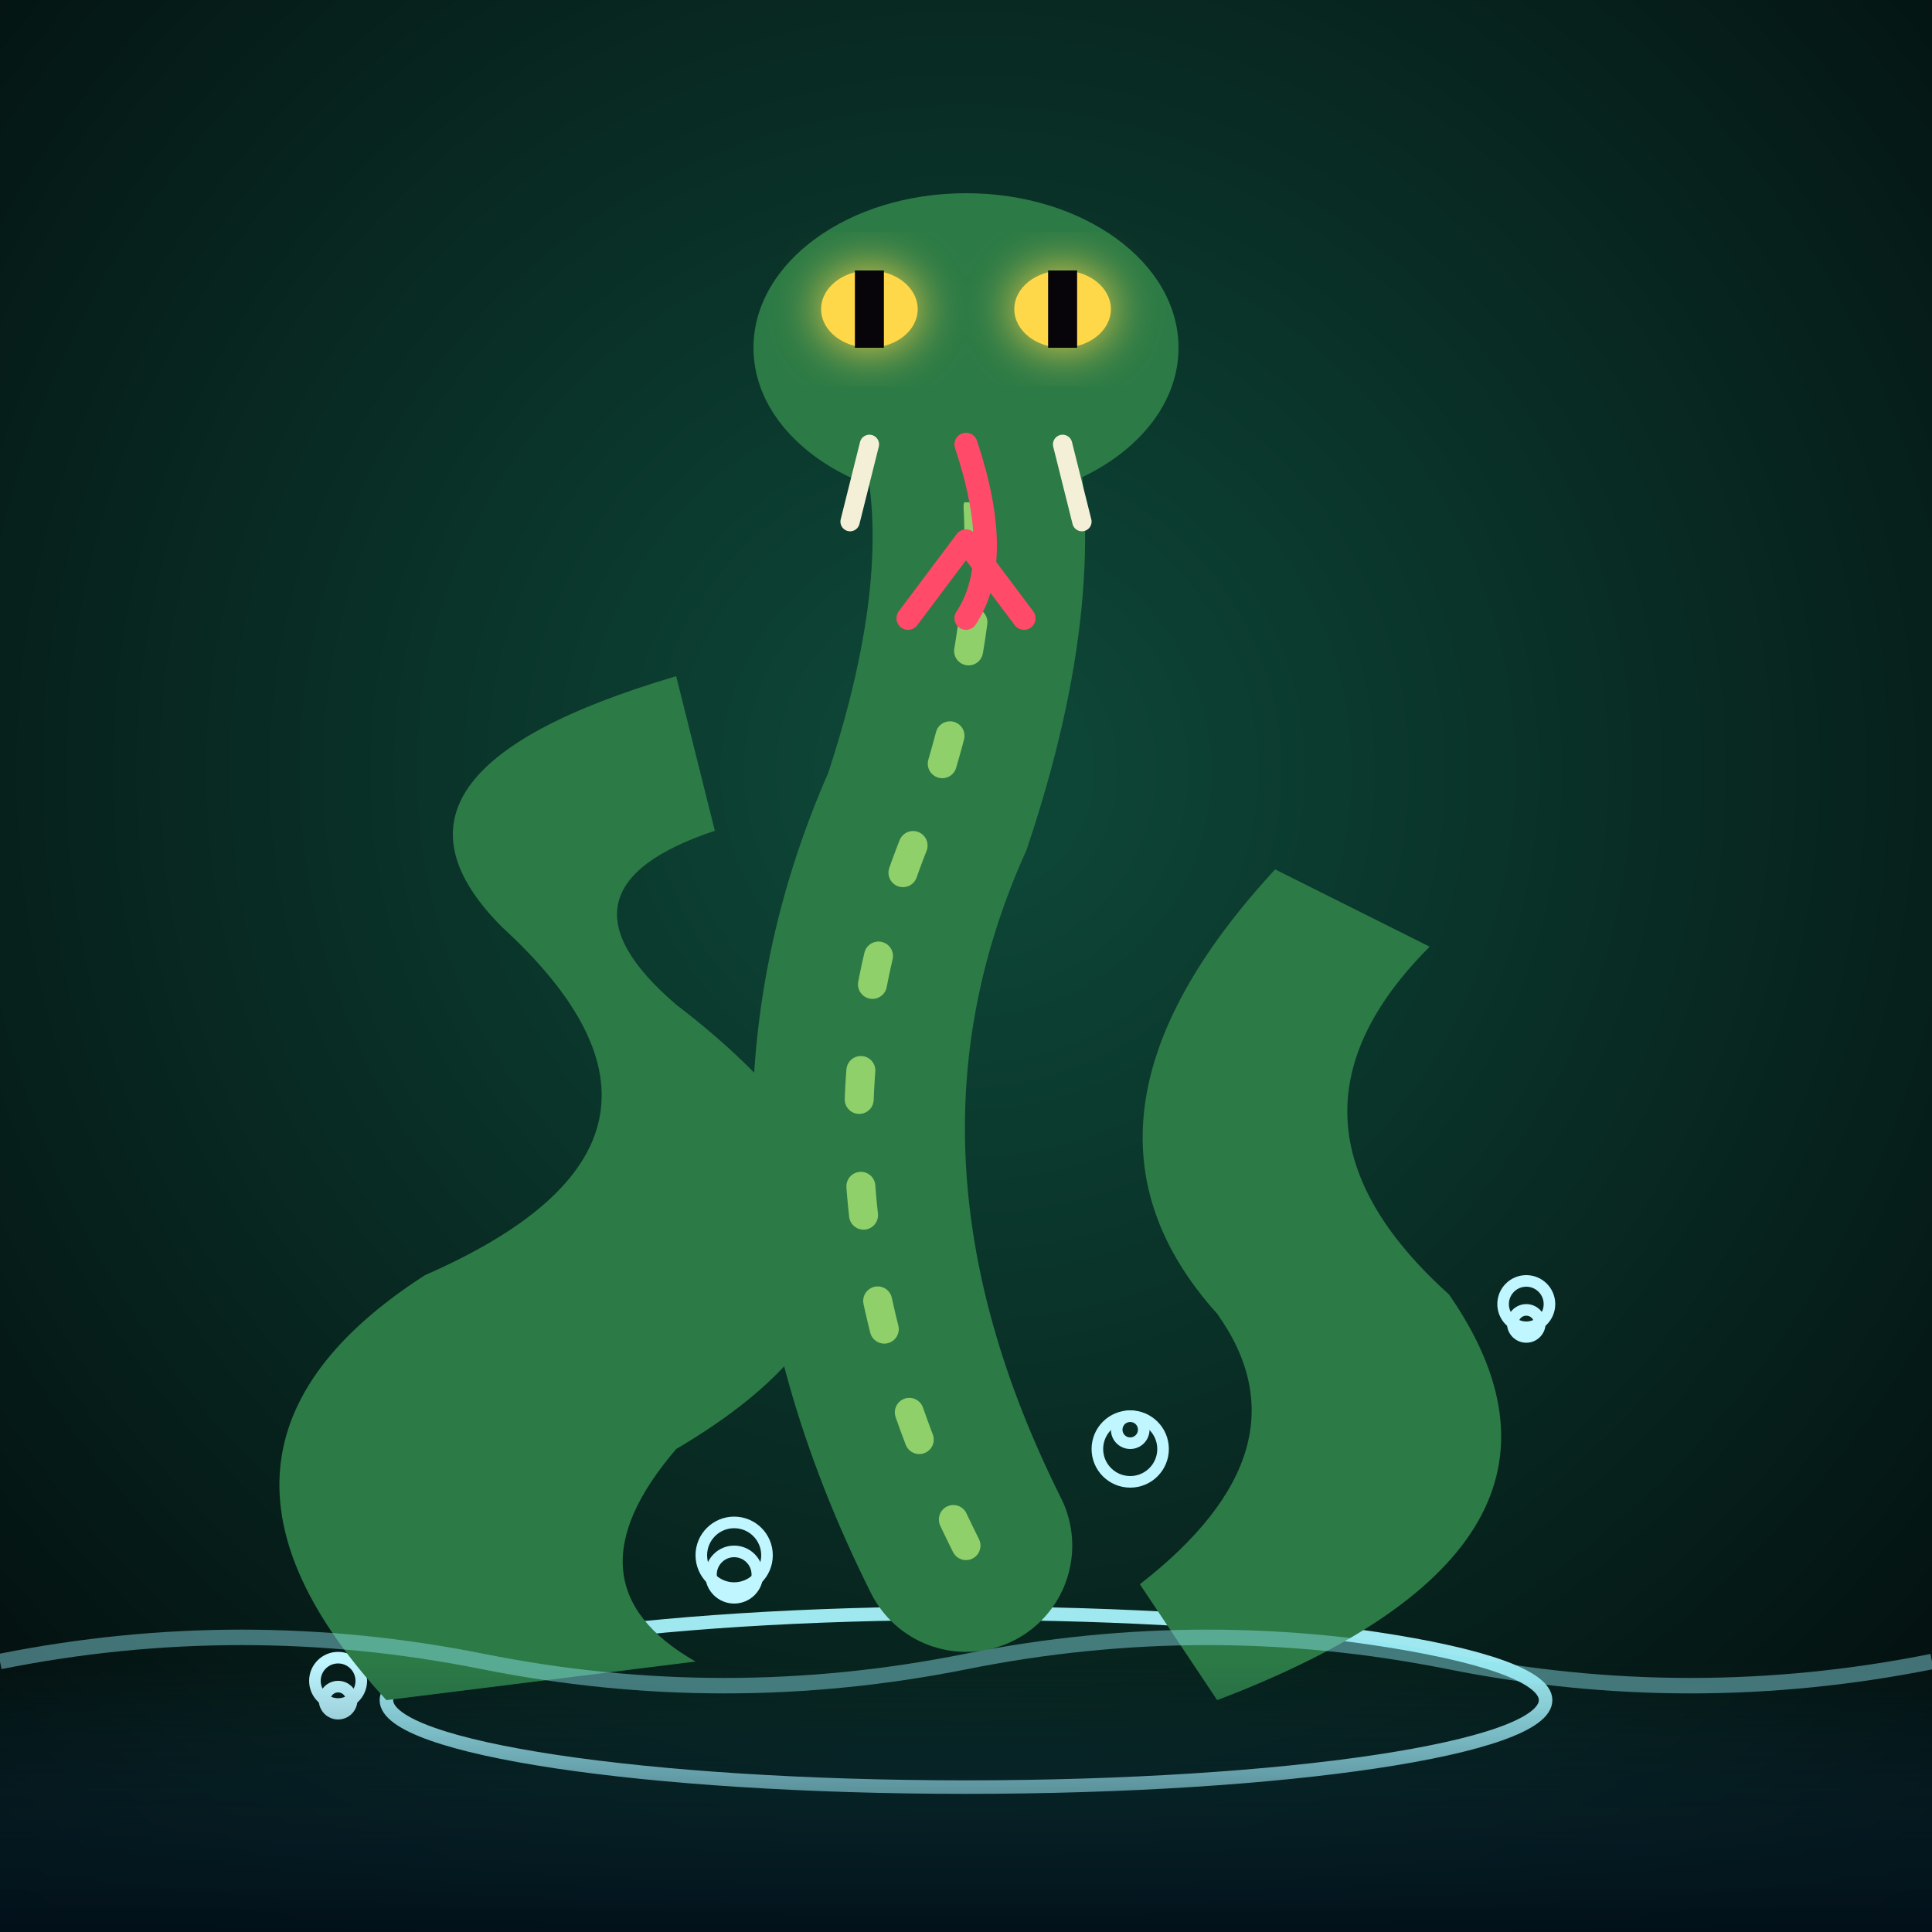
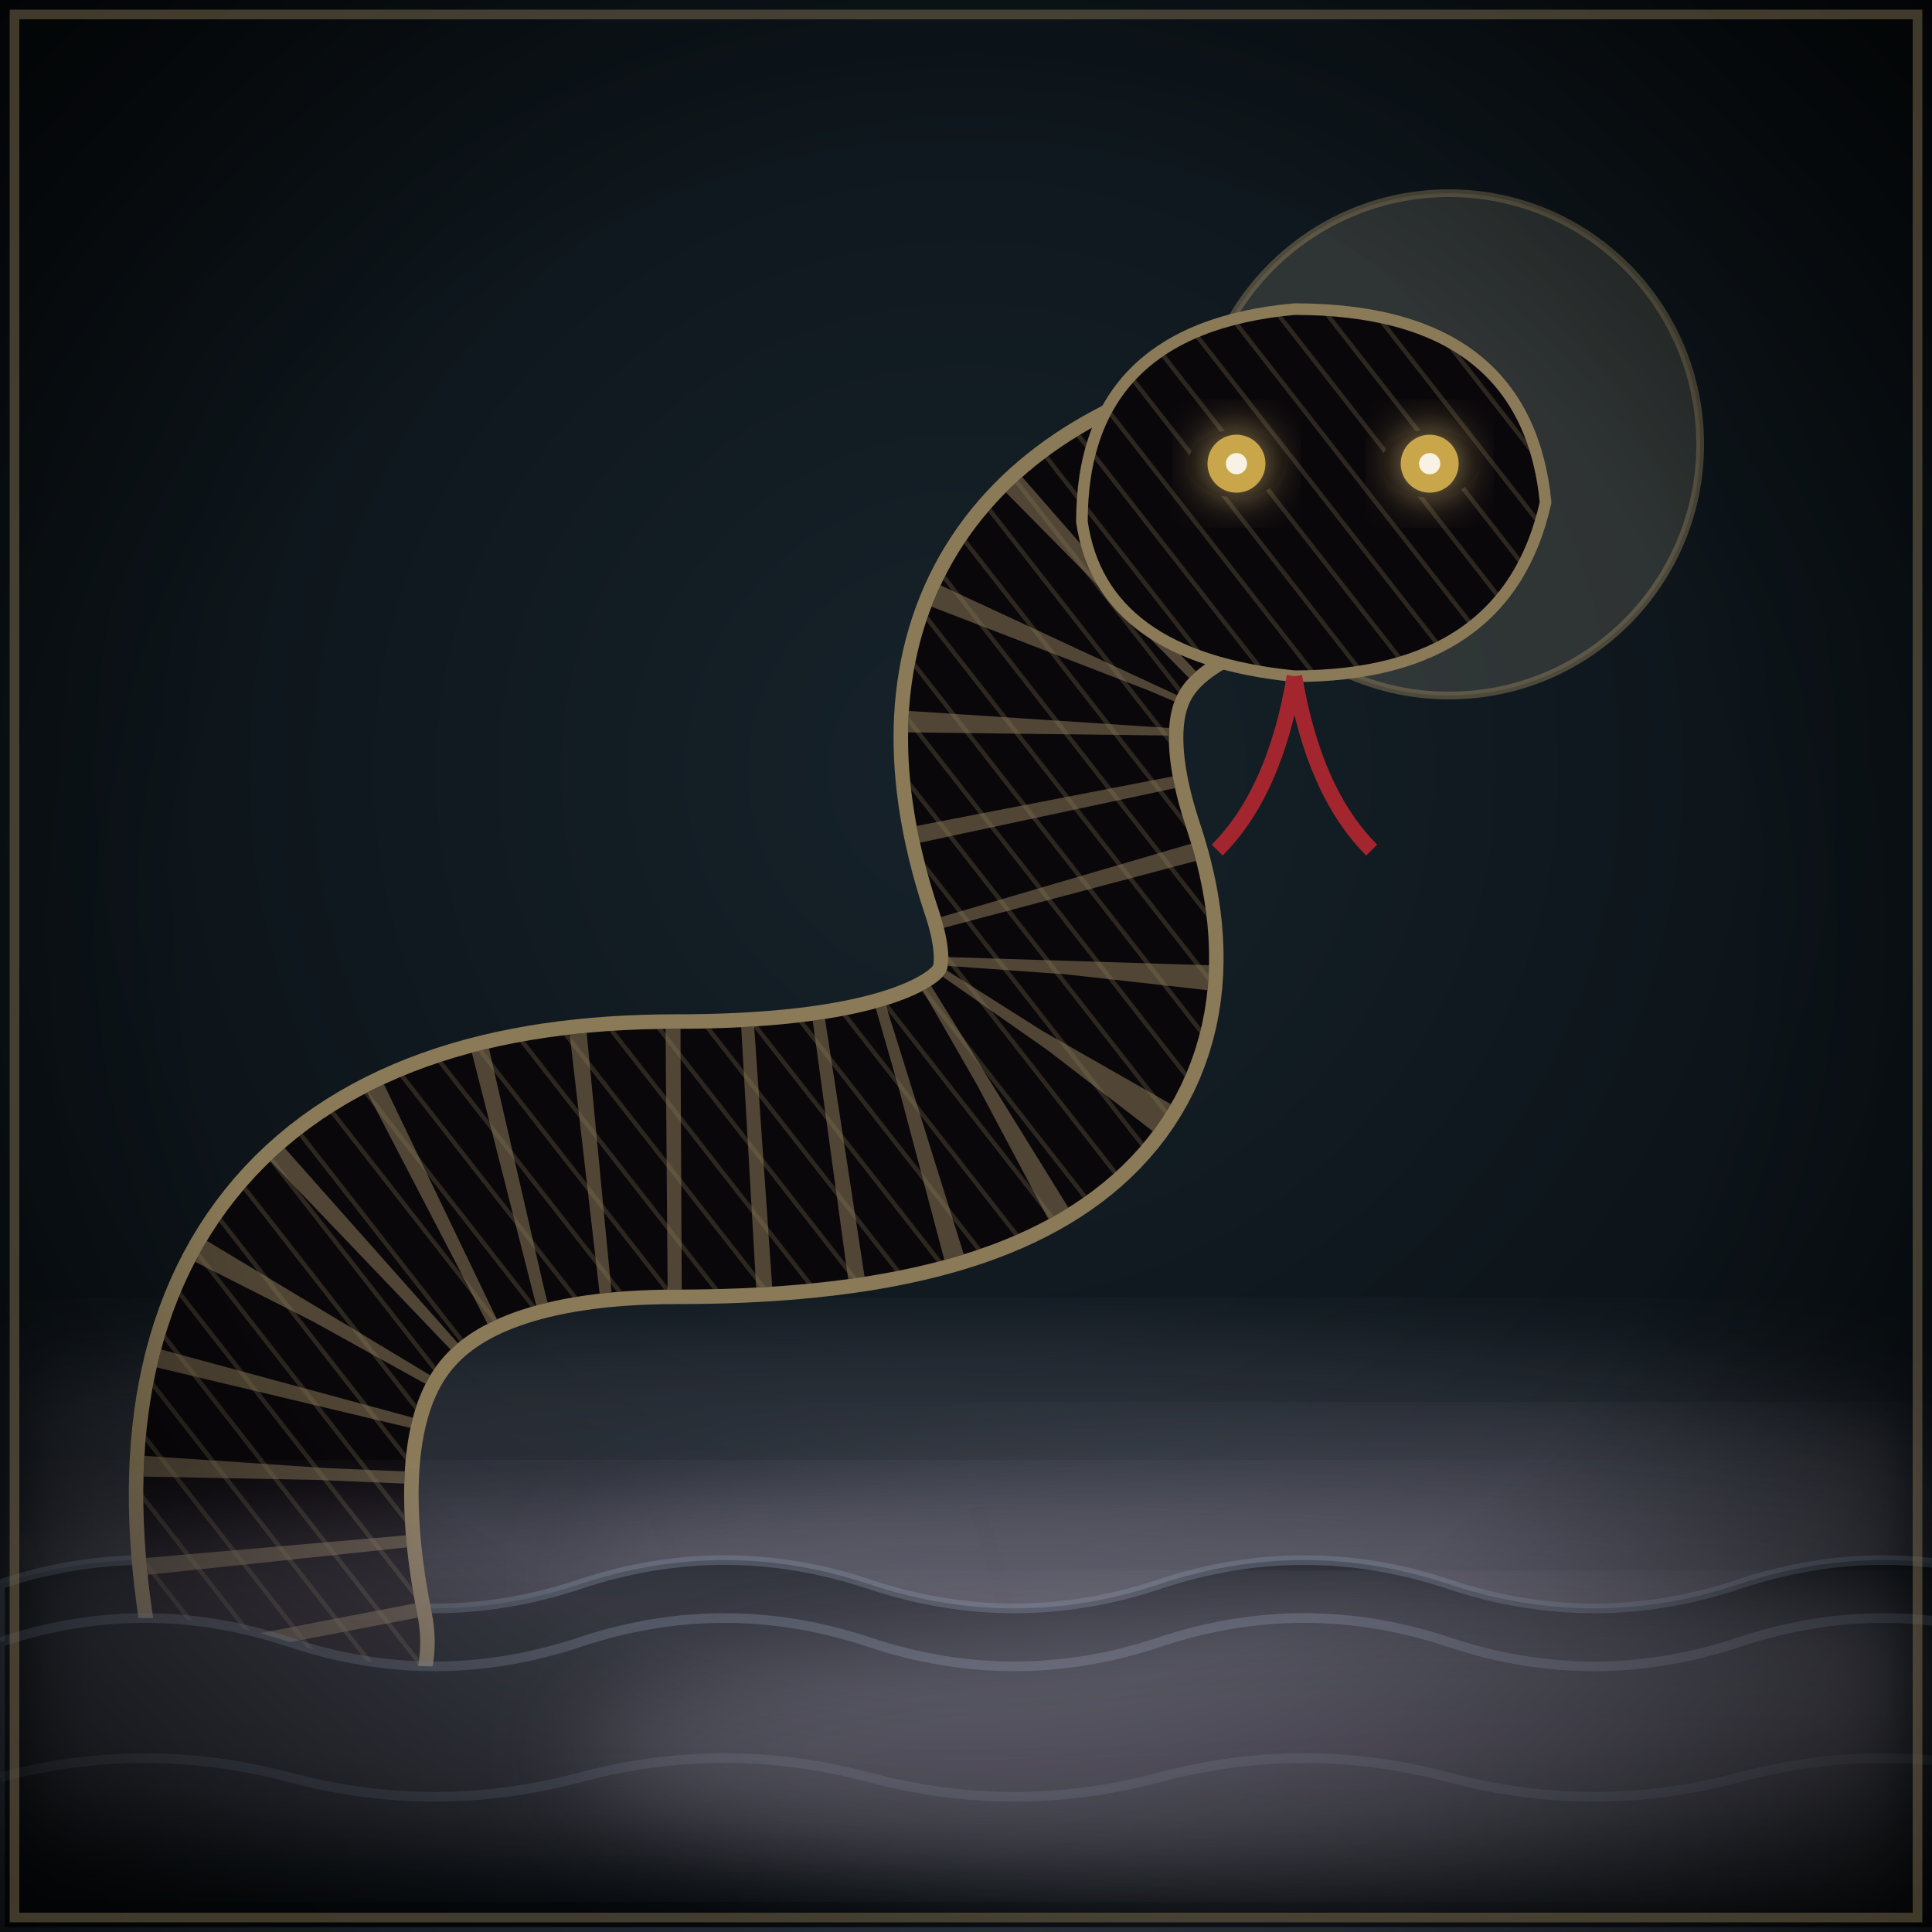
<svg xmlns="http://www.w3.org/2000/svg" viewBox="0 0 200 200">
+   <style>
+ .br{animation:br 5.5s ease-in-out infinite;transform-box:fill-box;transform-origin:50% 100%}
+ .bob{animation:bob 6s ease-in-out infinite;transform-box:fill-box;transform-origin:center}
+ .eye{animation:eye 4.2s ease-in-out infinite}
+ .eye2{animation:eye 3.1s ease-in-out -1.2s infinite}
+ .fl{animation:fl 2.6s ease-in-out infinite;transform-box:fill-box;transform-origin:50% 100%}
+ .dr{animation:dr 16s ease-in-out infinite alternate}
+ .dr2{animation:dr 22s ease-in-out -6s infinite alternate-reverse}
+ .sp{animation:sp 7s linear infinite}
+ .sp2{animation:sp 9s linear -3s infinite}
+ .sw{animation:sw 7s ease-in-out infinite;transform-box:fill-box;transform-origin:50% 100%}
+ .pl{animation:pl 3.4s ease-in-out infinite}
+ @keyframes br{50%{transform:translateY(-2px) scaleY(1.014)}}
+ @keyframes bob{50%{transform:translateY(-3px)}}
+ @keyframes eye{0%,100%{opacity:.5}50%{opacity:1}}
+ @keyframes fl{0%,100%{transform:scaleY(1) skewX(0)}30%{transform:scaleY(1.12) skewX(2deg)}60%{transform:scaleY(.94) skewX(-2deg)}}
+ @keyframes dr{to{transform:translateX(26px)}}
+ @keyframes sp{0%{transform:translateY(0);opacity:0}15%{opacity:.7}100%{transform:translateY(-60px);opacity:0}}
+ @keyframes sw{50%{transform:rotate(1.6deg)}}
+ @keyframes pl{50%{opacity:.35}}
+ @media(prefers-reduced-motion:reduce){*{animation:none!important}}
+ </style>
  <defs>
-     <radialGradient id="bg" cx="50%" cy="40%" r="78%">
-       <stop offset="0" stop-color="#0e4a3a" />
-       <stop offset="1" stop-color="#02090a" />
+     <radialGradient id="bg" cx="50%" cy="40%" r="80%">
+       <stop offset="0" stop-color="#16222a" />
+       <stop offset="1" stop-color="#05090c" />
    </radialGradient>
-     <linearGradient id="water" x1="0" y1="0" x2="0" y2="1">
-       <stop offset="0" stop-color="#0d3a4a" stop-opacity=".0" />
-       <stop offset="1" stop-color="#02101a" stop-opacity=".92" />
+     <linearGradient id="mi" x1="0" y1="0" x2="0" y2="1">
+       <stop offset="0" stop-color="#9a92a6" stop-opacity="0" />
+       <stop offset="1" stop-color="#9a92a6" stop-opacity=".42" />
    </linearGradient>
-     <filter id="glow" x="-50%" y="-50%" width="200%" height="200%">
-       <feGaussianBlur stdDeviation="2.5" result="b" />
+     <radialGradient id="vg" cx="50%" cy="48%" r="72%">
+       <stop offset=".55" stop-color="#000" stop-opacity="0" />
+       <stop offset="1" stop-color="#000" stop-opacity=".78" />
+     </radialGradient>
+     <pattern id="ht" width="4" height="4" patternUnits="userSpaceOnUse" patternTransform="rotate(38)">
+       <line x1="0" y1="0" x2="0" y2="4" stroke="#000" stroke-opacity=".38" stroke-width="1" />
+     </pattern>
+     <pattern id="hd" width="4" height="4" patternUnits="userSpaceOnUse" patternTransform="rotate(-38)">
+       <line x1="0" y1="0" x2="0" y2="4" stroke="#8a7a58" stroke-opacity=".28" stroke-width=".9" />
+     </pattern>
+     <filter id="gl" x="-60%" y="-60%" width="220%" height="220%">
+       <feGaussianBlur stdDeviation="2.4" result="b" />
      <feMerge>
        <feMergeNode in="b" />
        <feMergeNode in="SourceGraphic" />
      </feMerge>
    </filter>
-     <filter id="soft">
-       <feGaussianBlur stdDeviation="6" />
+     <filter id="bl">
+       <feGaussianBlur stdDeviation="5" />
    </filter>
  </defs>
-   <style>
- .bob{animation:bob 4s ease-in-out infinite}
- .blink{animation:blink 5s infinite;transform-box:fill-box;transform-origin:center}
- .fl{animation:fl 3s ease-in-out infinite}
- .pulse{animation:pulse 2.4s ease-in-out infinite;transform-box:fill-box;transform-origin:center}
- .rise{animation:rise 4.5s linear infinite}
- .rip{animation:rip 3.2s ease-out infinite;transform-box:fill-box;transform-origin:center}
- .tongue{animation:tongue 2.2s ease-in-out infinite;transform-box:fill-box;transform-origin:0 50%}
- .sway{animation:sway 5s ease-in-out infinite;transform-box:fill-box;transform-origin:50% 100%}
- @keyframes bob{50%{transform:translateY(-3px)}}
- @keyframes blink{0%,92%,100%{transform:scaleY(1)}95%{transform:scaleY(.1)}}
- @keyframes fl{50%{opacity:.35}}
- @keyframes pulse{50%{transform:scale(1.1);opacity:.75}}
- @keyframes rise{0%{transform:translateY(0);opacity:0}15%{opacity:.9}100%{transform:translateY(-80px);opacity:0}}
- @keyframes rip{0%{transform:scale(.4);opacity:.8}100%{transform:scale(1.5);opacity:0}}
- @keyframes tongue{0%,70%,100%{transform:scaleX(.2);opacity:0}78%,92%{transform:scaleX(1);opacity:1}}
- @keyframes sway{50%{transform:rotate(3deg)}}
- @media(prefers-reduced-motion:reduce){*{animation:none!important}}
- </style>
  <rect width="200" height="200" fill="url(#bg)" />
-   <circle class="rise" cx="35" cy="176" r="1.4" fill="none" stroke="#bff6ff" stroke-width="1.2" style="animation-delay:0.0s" />
-   <circle class="rise" cx="76" cy="163" r="2.4" fill="none" stroke="#bff6ff" stroke-width="1.2" style="animation-delay:3.7s" />
-   <circle class="rise" cx="117" cy="150" r="3.4" fill="none" stroke="#bff6ff" stroke-width="1.2" style="animation-delay:2.9s" />
-   <circle class="rise" cx="158" cy="137" r="1.4" fill="none" stroke="#bff6ff" stroke-width="1.2" style="animation-delay:2.1s" />
-   <circle class="rise" cx="35" cy="174" r="2.4" fill="none" stroke="#bff6ff" stroke-width="1.2" style="animation-delay:1.3s" />
-   <circle class="rise" cx="76" cy="161" r="3.4" fill="none" stroke="#bff6ff" stroke-width="1.2" style="animation-delay:0.5s" />
-   <circle class="rise" cx="117" cy="148" r="1.4" fill="none" stroke="#bff6ff" stroke-width="1.2" style="animation-delay:4.2s" />
-   <circle class="rise" cx="158" cy="135" r="2.4" fill="none" stroke="#bff6ff" stroke-width="1.2" style="animation-delay:3.4s" />
-   <ellipse class="rip" cx="100" cy="176" rx="60" ry="9" fill="none" stroke="#9fe8f0" stroke-width="1.4" />
-   <g class="bob">
-     <path d="M40 176 Q16 150 44 132 Q76 118 52 96 Q36 80 70 70 L74 86 Q56 92 70 104 Q104 130 70 150 Q58 164 72 172Z" fill="#2c7a46" />
-     <path d="M126 176 Q168 160 150 134 Q130 116 148 98 L132 90 Q108 116 126 136 Q136 150 118 164Z" fill="#2c7a46" />
-     <path d="M100 160 Q80 120 96 84 Q104 60 100 44" stroke="#2c7a46" stroke-width="22" fill="none" stroke-linecap="round" />
-     <path d="M100 160 Q80 120 96 84 Q104 60 100 44" stroke="#8fd06a" stroke-width="3" fill="none" stroke-dasharray="3 9" stroke-linecap="round" />
-     <ellipse cx="100" cy="36" rx="22" ry="16" fill="#2c7a46" />
-     <g class="blink" filter="url(#glow)">
-       <ellipse cx="90" cy="32" rx="5" ry="4" fill="#ffd84a" />
-       <ellipse cx="110" cy="32" rx="5" ry="4" fill="#ffd84a" />
+   <circle cx="150" cy="46" r="26" fill="#d8cfae" opacity="0.16" />
+   <circle cx="150" cy="46" r="26" fill="none" stroke="#8a7a58" stroke-opacity=".5" stroke-width=".8" />
+   <path d="M6 200 Q9 175.4 2 159" stroke="#0c1317" stroke-width="1.6" fill="none" />
+   <path d="M17 200 Q20 184.4 21 174" stroke="#0c1317" stroke-width="1.6" fill="none" />
+   <path d="M28 200 Q31 179.6 28 166" stroke="#0c1317" stroke-width="1.6" fill="none" />
+   <path d="M39 200 Q42 174.8 35 158" stroke="#0c1317" stroke-width="1.6" fill="none" />
+   <path d="M50 200 Q53 183.8 54 173" stroke="#0c1317" stroke-width="1.6" fill="none" />
+   <path d="M61 200 Q64 179.0 61 165" stroke="#0c1317" stroke-width="1.6" fill="none" />
+   <path d="M72 200 Q75 174.2 68 157" stroke="#0c1317" stroke-width="1.6" fill="none" />
+   <path d="M83 200 Q86 183.2 87 172" stroke="#0c1317" stroke-width="1.6" fill="none" />
+   <path d="M94 200 Q97 178.4 94 164" stroke="#0c1317" stroke-width="1.6" fill="none" />
+   <path d="M105 200 Q108 173.6 101 156" stroke="#0c1317" stroke-width="1.6" fill="none" />
+   <path d="M116 200 Q119 182.6 120 171" stroke="#0c1317" stroke-width="1.6" fill="none" />
+   <path d="M127 200 Q130 177.8 127 163" stroke="#0c1317" stroke-width="1.6" fill="none" />
+   <path d="M138 200 Q141 186.8 134 178" stroke="#0c1317" stroke-width="1.6" fill="none" />
+   <path d="M149 200 Q152 182.0 153 170" stroke="#0c1317" stroke-width="1.6" fill="none" />
+   <path d="M160 200 Q163 177.2 160 162" stroke="#0c1317" stroke-width="1.6" fill="none" />
+   <path d="M171 200 Q174 186.2 167 177" stroke="#0c1317" stroke-width="1.6" fill="none" />
+   <path d="M182 200 Q185 181.4 186 169" stroke="#0c1317" stroke-width="1.6" fill="none" />
+   <path d="M193 200 Q196 176.6 193 161" stroke="#0c1317" stroke-width="1.6" fill="none" />
+   <g class="dr2">
+     <ellipse cx="90" cy="156" rx="130" ry="18.0" fill="#9a92a6" opacity="0.193" filter="url(#bl)" />
+     <ellipse cx="150" cy="163.2" rx="90" ry="15.0" fill="#b0a8bb" opacity="0.165" filter="url(#bl)" />
+   </g>
+   <path d="M0 164 q15 -5 30 0 t30 0 t30 0 t30 0 t30 0 t30 0 t30 0 V200 H0Z" fill="#070d11" stroke="#7d93a6" stroke-opacity=".35" stroke-width="1" />
+   <path d="M0 178 q15 -4 30 0 t30 0 t30 0 t30 0 t30 0 t30 0 t30 0" fill="none" stroke="#7d93a6" stroke-opacity=".22" />
+   <g class="sw">
+     <path d="M30 170 Q20 120 70 120 Q120 120 110 90 Q100 60 130 52" stroke="#8a7a58" stroke-width="30" fill="none" stroke-linecap="round" />
+     <path d="M30 170 Q20 120 70 120 Q120 120 110 90 Q100 60 130 52" stroke="#0a070b" stroke-width="27" fill="none" stroke-linecap="round" />
+     <path d="M30 170 Q20 120 70 120 Q120 120 110 90 Q100 60 130 52" stroke="url(#hd)" stroke-width="27" fill="none" stroke-linecap="round" />
+     <path d="M30 170 Q20 120 70 120 Q120 120 110 90 Q100 60 130 52" stroke="#8a7a58" stroke-opacity=".55" stroke-width="27" fill="none" stroke-dasharray="1.5 7" />
+     <path d="M112 54 Q112 34 134 32 Q158 32 160 52 Q156 70 134 70 Q114 68 112 54 Z" fill="#0a070b" stroke="#8a7a58" stroke-width="1.2" stroke-linejoin="round" />
+     <path d="M112 54 Q112 34 134 32 Q158 32 160 52 Q156 70 134 70 Q114 68 112 54 Z" fill="url(#hd)" opacity="1" />
+     <ellipse cx="128" cy="48" rx="5" ry="3.5" fill="#050306" />
+     <g class="eye" filter="url(#gl)">
+       <circle cx="128" cy="48" r="3" fill="#c9a64a" />
+       <circle cx="128" cy="48" r="1.1" fill="#fff" opacity=".85" />
    </g>
-     <rect x="88.5" y="28" width="3" height="8" fill="#07040a" />
-     <rect x="108.5" y="28" width="3" height="8" fill="#07040a" />
-     <g class="tongue">
-       <path d="M100 46 q4 12 0 18 M100 56 l-6 8 M100 56 l6 8" stroke="#ff4a6a" stroke-width="2.4" fill="none" stroke-linecap="round" />
+     <ellipse cx="148" cy="48" rx="5" ry="3.5" fill="#050306" />
+     <g class="eye2" filter="url(#gl)">
+       <circle cx="148" cy="48" r="3" fill="#c9a64a" />
+       <circle cx="148" cy="48" r="1.1" fill="#fff" opacity=".85" />
    </g>
-     <path d="M90 46 l-2 8 M110 46 l2 8" stroke="#f4f0d8" stroke-width="2" stroke-linecap="round" />
+     <path d="M134 70 q-2 12 -8 18 M134 70 q2 12 8 18" stroke="#a3262e" stroke-width="1.6" fill="none" />
  </g>
-   <rect x="0" y="172" width="200" height="28" fill="url(#water)" />
-   <path d="M0 172 Q25 167 50 172 T100 172 T150 172 T200 172" stroke="#8fe8f0" stroke-opacity=".45" fill="none" stroke-width="1.6" />
+   <path d="M0 170 q15 -5 30 0 t30 0 t30 0 t30 0 t30 0 t30 0 t30 0 V200 H0Z" fill="#070d11" stroke="#7d93a6" stroke-opacity=".35" stroke-width="1" />
+   <path d="M0 184 q15 -4 30 0 t30 0 t30 0 t30 0 t30 0 t30 0 t30 0" fill="none" stroke="#7d93a6" stroke-opacity=".22" />
+   <g class="dr">
+     <ellipse cx="90" cy="174" rx="130" ry="19.0" fill="#9a92a6" opacity="0.315" filter="url(#bl)" />
+     <ellipse cx="150" cy="181.6" rx="90" ry="15.833" fill="#b0a8bb" opacity="0.27" filter="url(#bl)" />
+   </g>
+   <rect width="200" height="200" fill="url(#vg)" />
+   <rect x="1.5" y="1.5" width="197" height="197" fill="none" stroke="#8a7a58" stroke-opacity=".45" stroke-width="1" />
</svg>
